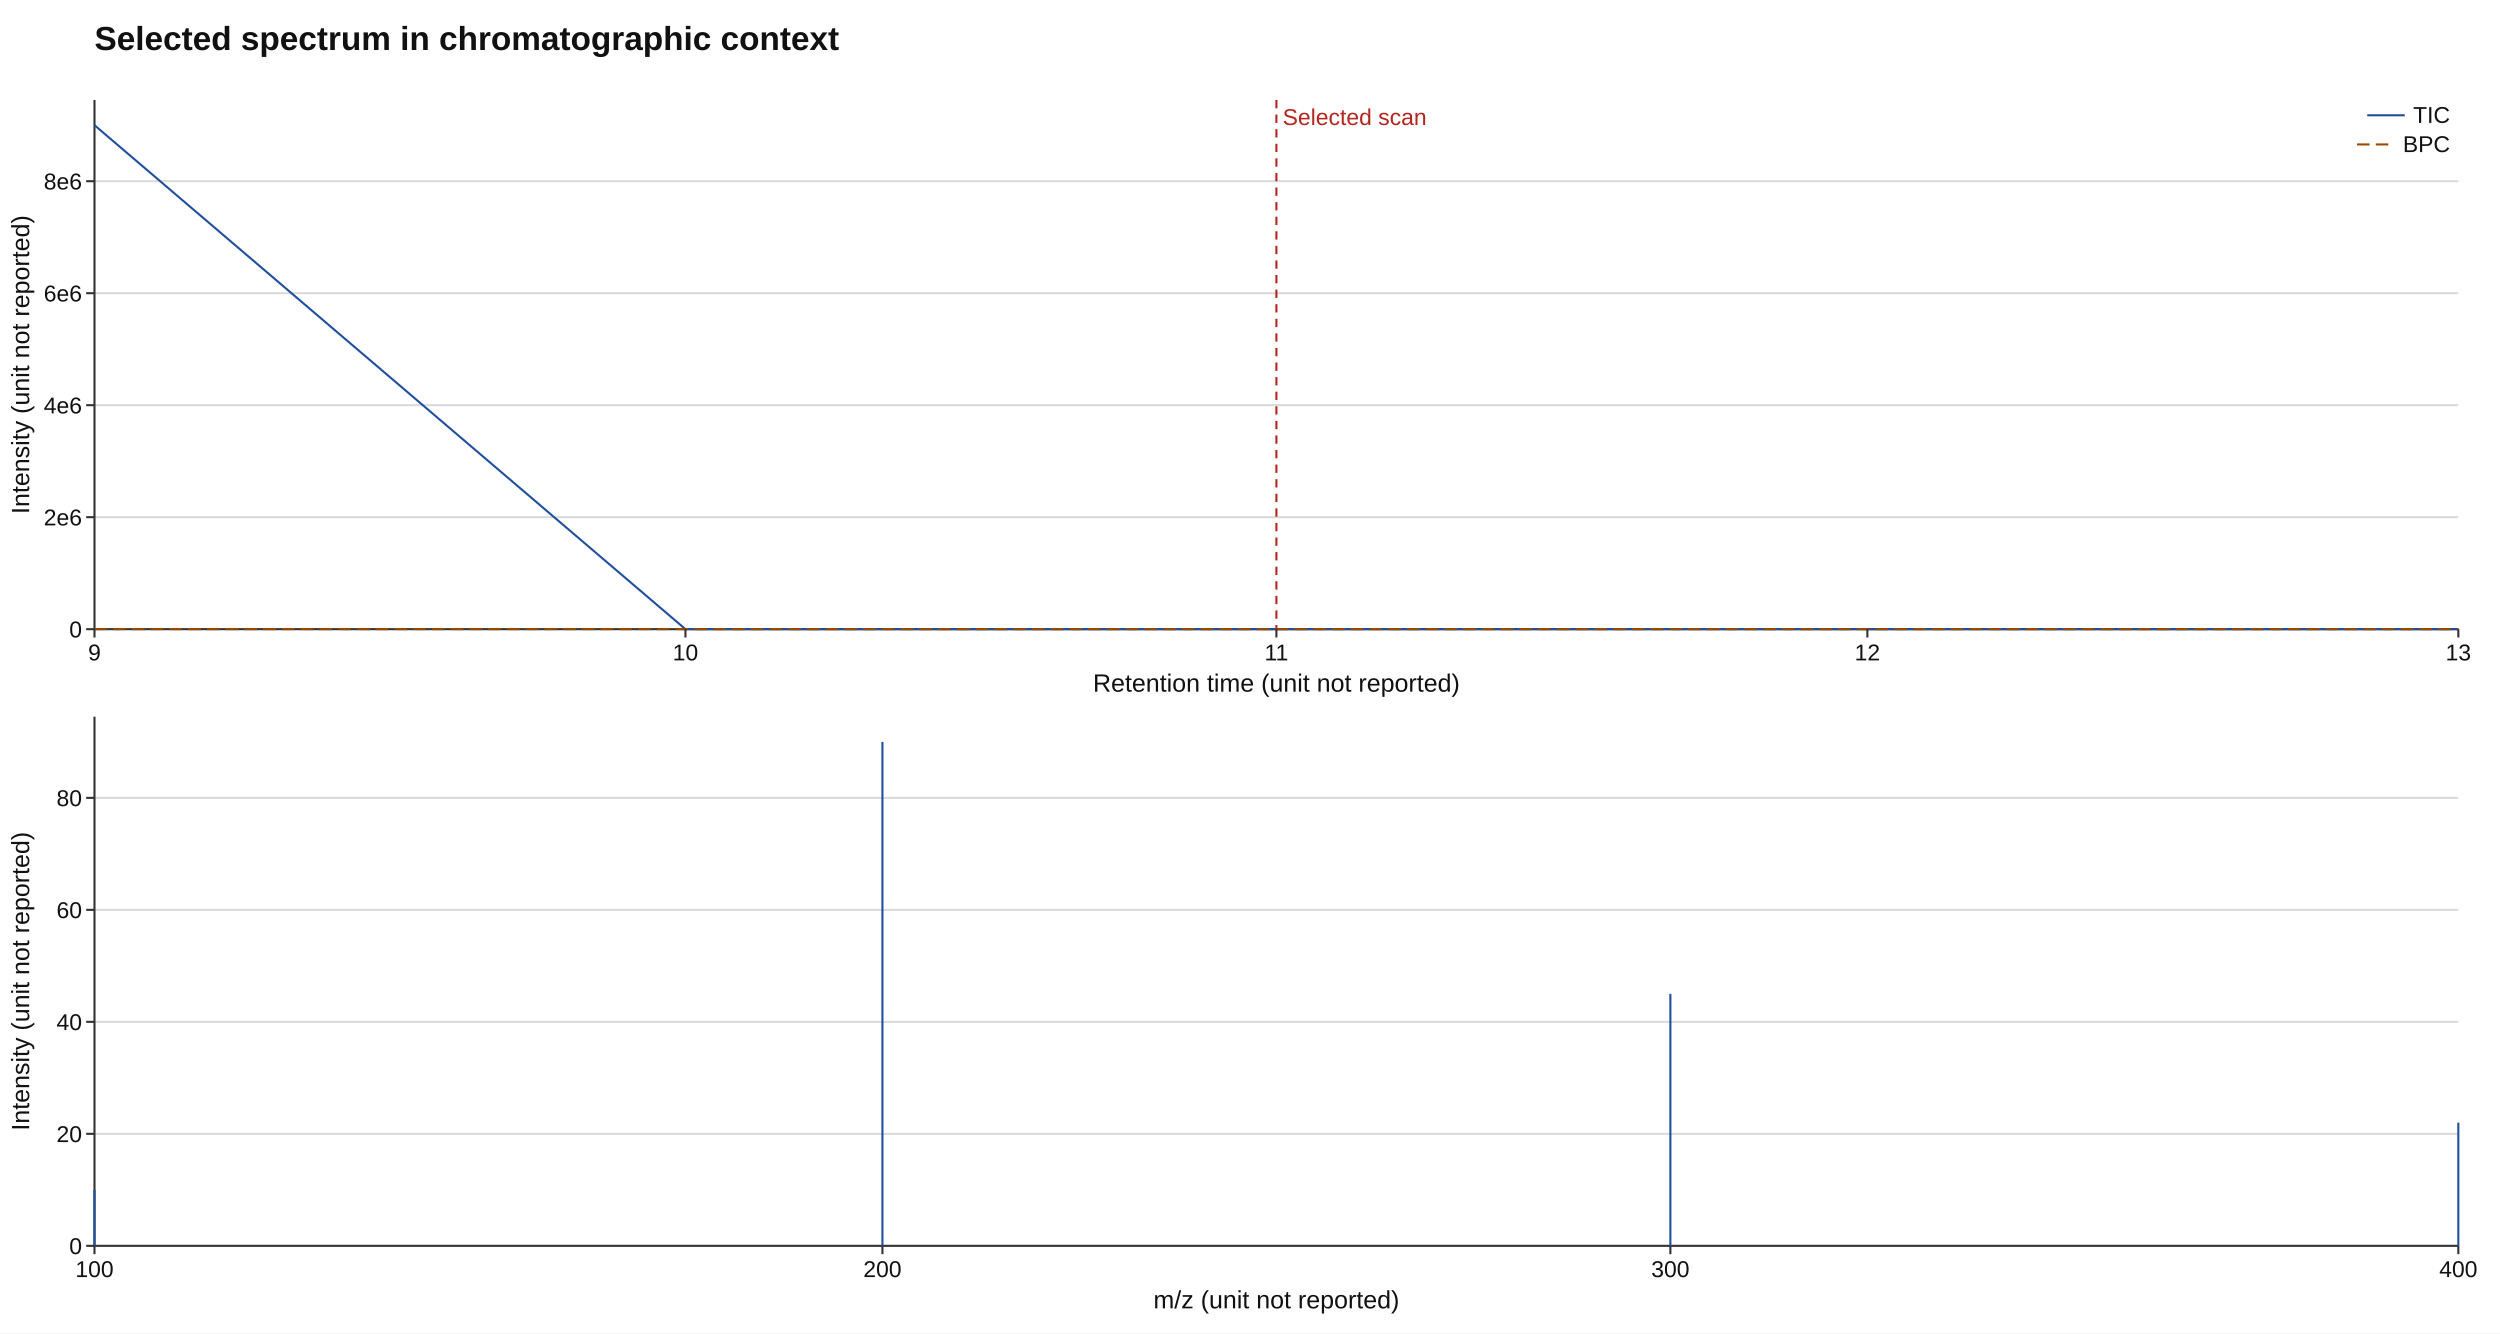
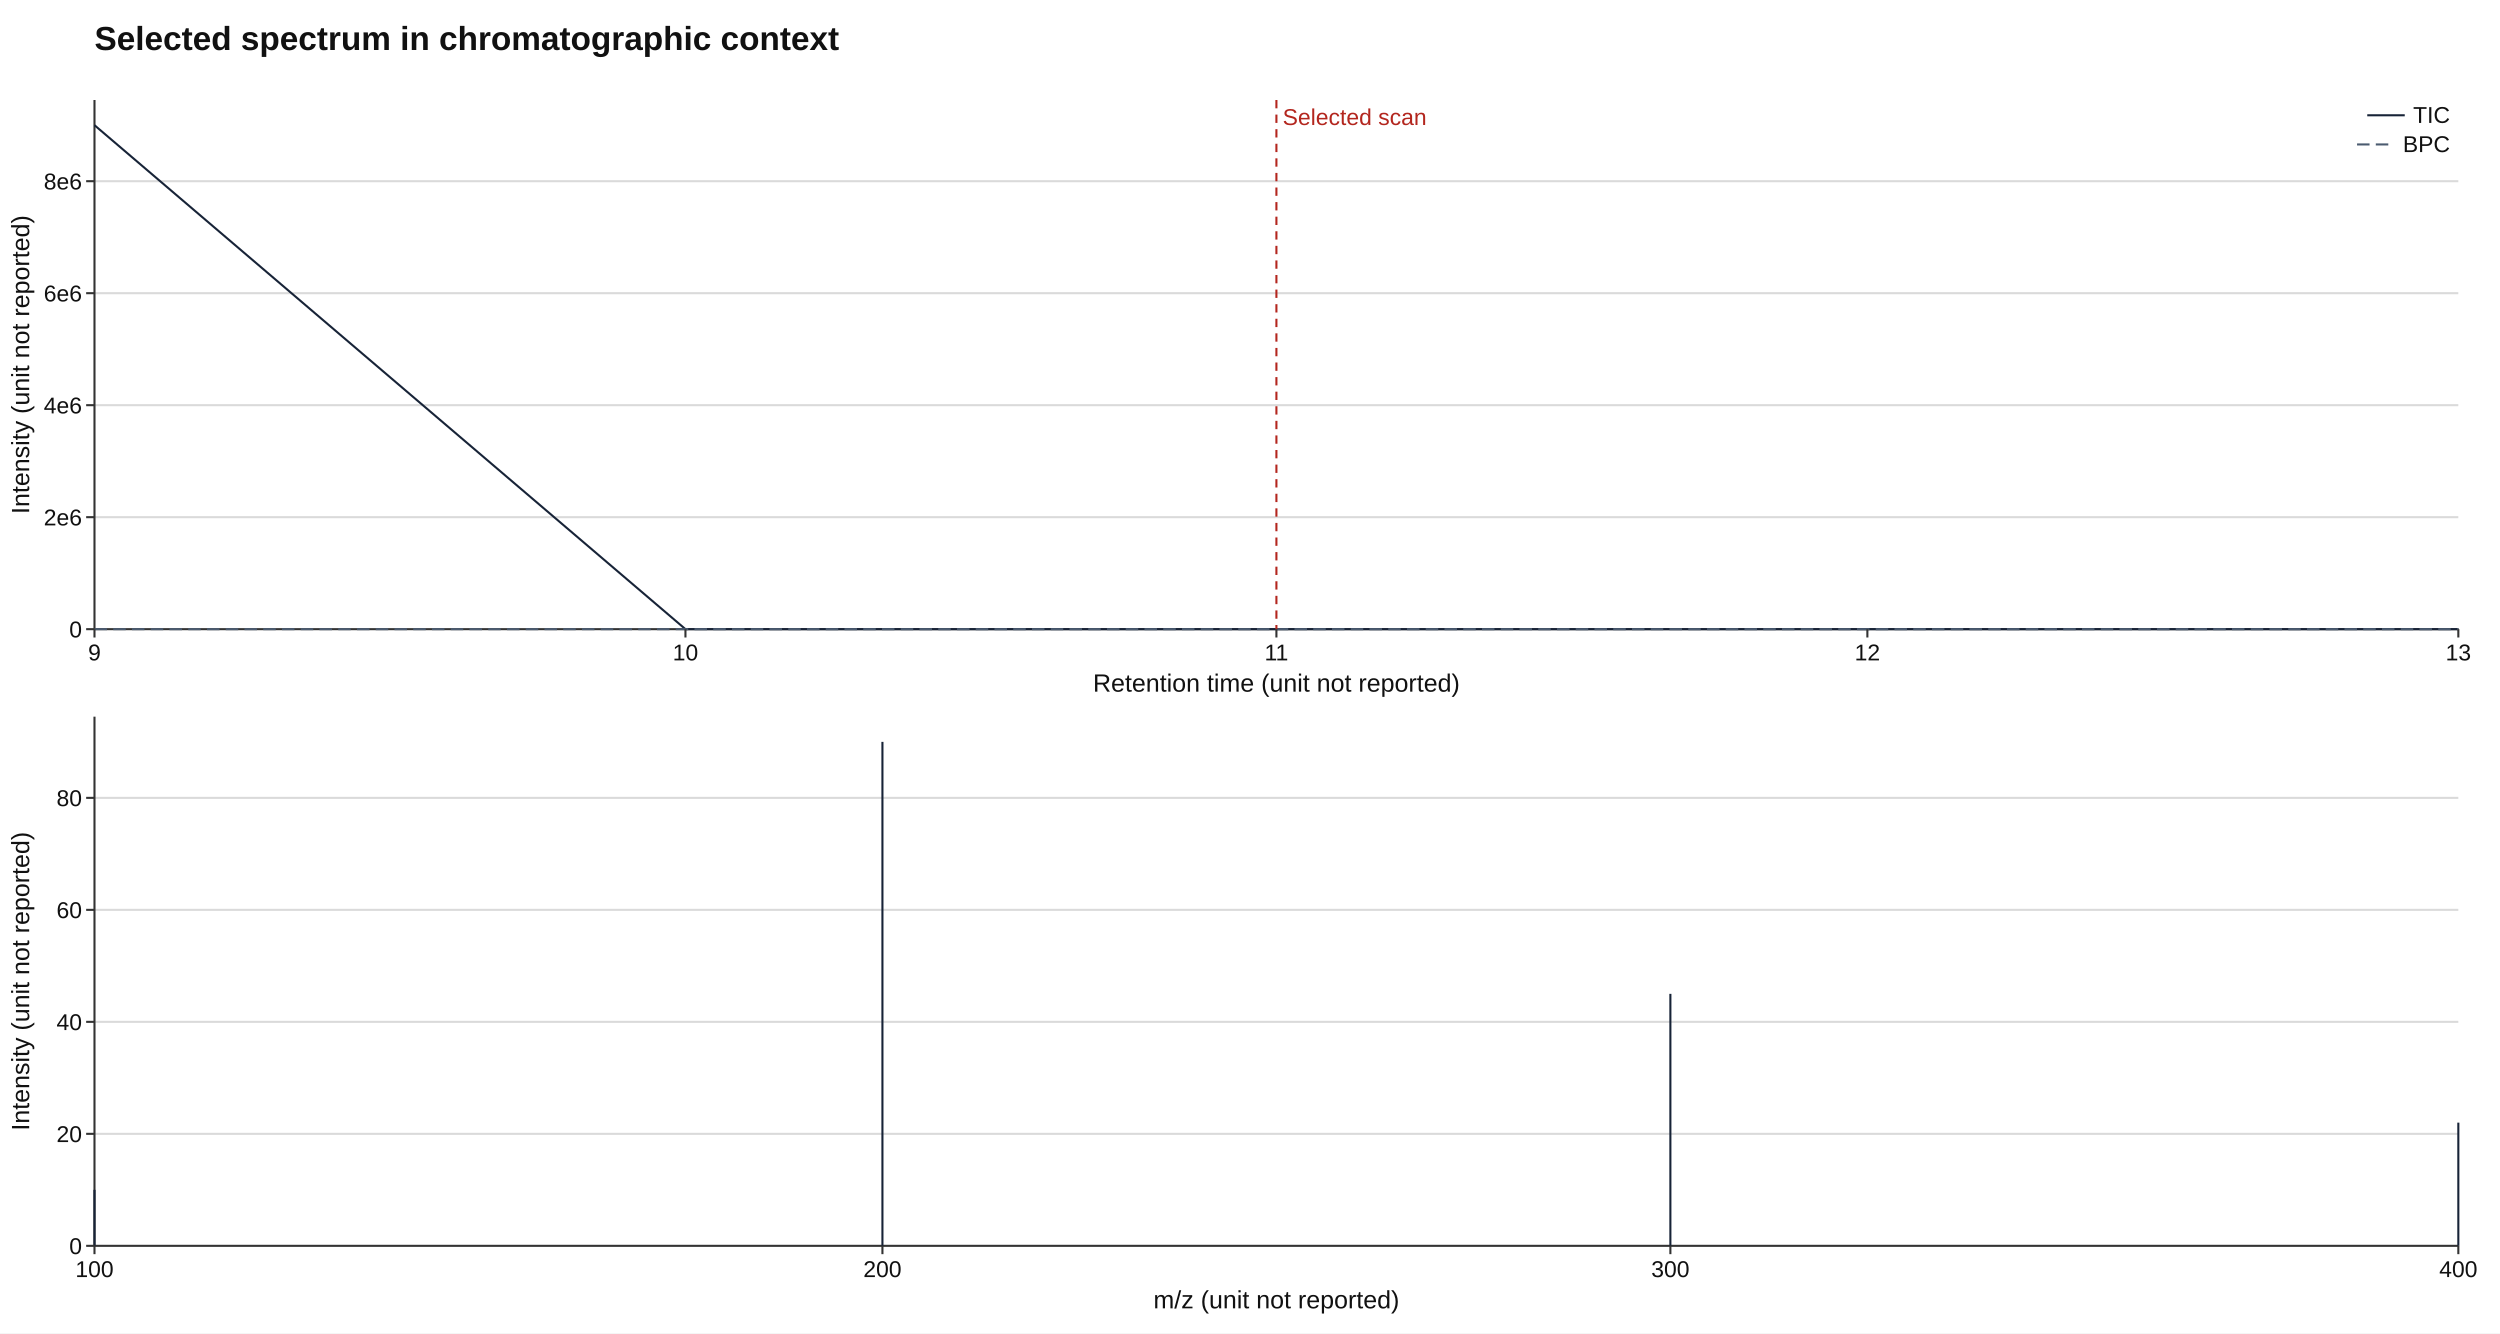
<svg xmlns="http://www.w3.org/2000/svg" width="1200" height="640" viewBox="0 0 1200 640" role="img">
  <rect x="0" y="0" width="1200" height="640" fill="#ffffff" />
  <text x="45.353" y="24" fill="#111111" font-family="Arial, 'Liberation Sans', Helvetica, sans-serif" font-size="16" font-weight="700" xml:space="preserve">Selected spectrum in chromatographic context</text>
  <line x1="45.353" y1="248.243" x2="1180" y2="248.243" stroke="#333333" stroke-width="1" stroke-opacity="0.18" />
  <line x1="45.353" y1="194.487" x2="1180" y2="194.487" stroke="#333333" stroke-width="1" stroke-opacity="0.18" />
  <line x1="45.353" y1="140.73" x2="1180" y2="140.73" stroke="#333333" stroke-width="1" stroke-opacity="0.18" />
  <line x1="45.353" y1="86.974" x2="1180" y2="86.974" stroke="#333333" stroke-width="1" stroke-opacity="0.18" />
  <line x1="45.353" y1="302" x2="1180" y2="302" stroke="#333333" stroke-width="1" />
  <line x1="45.353" y1="48" x2="45.353" y2="302" stroke="#333333" stroke-width="1" />
-   <path d="M45.353 60.095L329.015 301.998L612.677 301.997L896.338 301.997L1180 301.997" fill="none" stroke="#1f4e9c" stroke-width="1" />
-   <path d="M45.353 302L329.015 302L612.677 301.999L896.338 301.999L1180 301.999" fill="none" stroke="#9a4a00" stroke-width="1" stroke-dasharray="6 3" />
-   <line x1="1136.281" y1="55.333" x2="1154.281" y2="55.333" stroke="#1f4e9c" stroke-width="1" />
+   <path d="M45.353 60.095L329.015 301.998L612.677 301.997L896.338 301.997L1180 301.997" fill="none" stroke="#172337" stroke-width="1" />
+   <path d="M45.353 302L329.015 302L612.677 301.999L896.338 301.999L1180 301.999" fill="none" stroke="#4b5b70" stroke-width="1" stroke-dasharray="6 3" />
+   <line x1="1136.281" y1="55.333" x2="1154.281" y2="55.333" stroke="#172337" stroke-width="1" />
  <text x="1176" y="59" fill="#111111" font-family="Arial, 'Liberation Sans', Helvetica, sans-serif" font-size="11" text-anchor="end" xml:space="preserve">TIC</text>
-   <line x1="1131.382" y1="69.333" x2="1149.382" y2="69.333" stroke="#9a4a00" stroke-width="1" stroke-dasharray="6 3" />
+   <line x1="1131.382" y1="69.333" x2="1149.382" y2="69.333" stroke="#4b5b70" stroke-width="1" stroke-dasharray="6 3" />
  <text x="1176" y="73" fill="#111111" font-family="Arial, 'Liberation Sans', Helvetica, sans-serif" font-size="11" text-anchor="end" xml:space="preserve">BPC</text>
  <line x1="612.677" y1="48" x2="612.677" y2="302" stroke="#b3261e" stroke-width="1" stroke-dasharray="4 3" />
  <text x="615.677" y="60" fill="#b3261e" font-family="Arial, 'Liberation Sans', Helvetica, sans-serif" font-size="11">
    <tspan x="615.677" y="60" xml:space="preserve">Selected scan</tspan>
  </text>
  <line x1="41.353" y1="302" x2="45.353" y2="302" stroke="#333333" stroke-width="1" />
  <text x="39.353" y="305.96" fill="#111111" font-family="Arial, 'Liberation Sans', Helvetica, sans-serif" font-size="11" text-anchor="end" xml:space="preserve">0</text>
  <line x1="41.353" y1="248.243" x2="45.353" y2="248.243" stroke="#333333" stroke-width="1" />
  <text x="39.353" y="252.203" fill="#111111" font-family="Arial, 'Liberation Sans', Helvetica, sans-serif" font-size="11" text-anchor="end" xml:space="preserve">2e6</text>
  <line x1="41.353" y1="194.487" x2="45.353" y2="194.487" stroke="#333333" stroke-width="1" />
  <text x="39.353" y="198.447" fill="#111111" font-family="Arial, 'Liberation Sans', Helvetica, sans-serif" font-size="11" text-anchor="end" xml:space="preserve">4e6</text>
  <line x1="41.353" y1="140.73" x2="45.353" y2="140.73" stroke="#333333" stroke-width="1" />
  <text x="39.353" y="144.69" fill="#111111" font-family="Arial, 'Liberation Sans', Helvetica, sans-serif" font-size="11" text-anchor="end" xml:space="preserve">6e6</text>
  <line x1="41.353" y1="86.974" x2="45.353" y2="86.974" stroke="#333333" stroke-width="1" />
  <text x="39.353" y="90.933" fill="#111111" font-family="Arial, 'Liberation Sans', Helvetica, sans-serif" font-size="11" text-anchor="end" xml:space="preserve">8e6</text>
  <line x1="45.353" y1="302" x2="45.353" y2="306" stroke="#333333" stroke-width="1" />
  <text x="45.353" y="317" fill="#111111" font-family="Arial, 'Liberation Sans', Helvetica, sans-serif" font-size="11" text-anchor="middle" xml:space="preserve">9</text>
  <line x1="329.015" y1="302" x2="329.015" y2="306" stroke="#333333" stroke-width="1" />
  <text x="329.015" y="317" fill="#111111" font-family="Arial, 'Liberation Sans', Helvetica, sans-serif" font-size="11" text-anchor="middle" xml:space="preserve">10</text>
  <line x1="612.677" y1="302" x2="612.677" y2="306" stroke="#333333" stroke-width="1" />
  <text x="612.677" y="317" fill="#111111" font-family="Arial, 'Liberation Sans', Helvetica, sans-serif" font-size="11" text-anchor="middle" xml:space="preserve">11</text>
  <line x1="896.338" y1="302" x2="896.338" y2="306" stroke="#333333" stroke-width="1" />
  <text x="896.338" y="317" fill="#111111" font-family="Arial, 'Liberation Sans', Helvetica, sans-serif" font-size="11" text-anchor="middle" xml:space="preserve">12</text>
  <line x1="1180" y1="302" x2="1180" y2="306" stroke="#333333" stroke-width="1" />
  <text x="1180" y="317" fill="#111111" font-family="Arial, 'Liberation Sans', Helvetica, sans-serif" font-size="11" text-anchor="middle" xml:space="preserve">13</text>
  <text x="612.677" y="332" fill="#111111" font-family="Arial, 'Liberation Sans', Helvetica, sans-serif" font-size="12" text-anchor="middle" xml:space="preserve">Retention time (unit not reported)</text>
  <text x="14" y="175" fill="#111111" font-family="Arial, 'Liberation Sans', Helvetica, sans-serif" font-size="12" text-anchor="middle" transform="rotate(-90 14 175)" xml:space="preserve">Intensity (unit not reported)</text>
  <line x1="45.353" y1="544.243" x2="1180" y2="544.243" stroke="#333333" stroke-width="1" stroke-opacity="0.18" />
  <line x1="45.353" y1="490.487" x2="1180" y2="490.487" stroke="#333333" stroke-width="1" stroke-opacity="0.18" />
  <line x1="45.353" y1="436.73" x2="1180" y2="436.73" stroke="#333333" stroke-width="1" stroke-opacity="0.18" />
  <line x1="45.353" y1="382.974" x2="1180" y2="382.974" stroke="#333333" stroke-width="1" stroke-opacity="0.18" />
  <line x1="45.353" y1="598" x2="1180" y2="598" stroke="#333333" stroke-width="1" />
  <line x1="45.353" y1="344" x2="45.353" y2="598" stroke="#333333" stroke-width="1" />
-   <path d="M45.353 598V571.122M423.569 598V356.095M801.784 598V477.048M1180 598V538.868" fill="none" stroke="#1f4e9c" stroke-width="1" />
+   <path d="M45.353 598V571.122M423.569 598V356.095M801.784 598V477.048M1180 598V538.868" fill="none" stroke="#172337" stroke-width="1" />
  <line x1="41.353" y1="598" x2="45.353" y2="598" stroke="#333333" stroke-width="1" />
  <text x="39.353" y="601.96" fill="#111111" font-family="Arial, 'Liberation Sans', Helvetica, sans-serif" font-size="11" text-anchor="end" xml:space="preserve">0</text>
  <line x1="41.353" y1="544.243" x2="45.353" y2="544.243" stroke="#333333" stroke-width="1" />
  <text x="39.353" y="548.203" fill="#111111" font-family="Arial, 'Liberation Sans', Helvetica, sans-serif" font-size="11" text-anchor="end" xml:space="preserve">20</text>
  <line x1="41.353" y1="490.487" x2="45.353" y2="490.487" stroke="#333333" stroke-width="1" />
  <text x="39.353" y="494.447" fill="#111111" font-family="Arial, 'Liberation Sans', Helvetica, sans-serif" font-size="11" text-anchor="end" xml:space="preserve">40</text>
  <line x1="41.353" y1="436.73" x2="45.353" y2="436.73" stroke="#333333" stroke-width="1" />
  <text x="39.353" y="440.69" fill="#111111" font-family="Arial, 'Liberation Sans', Helvetica, sans-serif" font-size="11" text-anchor="end" xml:space="preserve">60</text>
  <line x1="41.353" y1="382.974" x2="45.353" y2="382.974" stroke="#333333" stroke-width="1" />
  <text x="39.353" y="386.933" fill="#111111" font-family="Arial, 'Liberation Sans', Helvetica, sans-serif" font-size="11" text-anchor="end" xml:space="preserve">80</text>
  <line x1="45.353" y1="598" x2="45.353" y2="602" stroke="#333333" stroke-width="1" />
  <text x="45.353" y="613" fill="#111111" font-family="Arial, 'Liberation Sans', Helvetica, sans-serif" font-size="11" text-anchor="middle" xml:space="preserve">100</text>
  <line x1="423.569" y1="598" x2="423.569" y2="602" stroke="#333333" stroke-width="1" />
  <text x="423.569" y="613" fill="#111111" font-family="Arial, 'Liberation Sans', Helvetica, sans-serif" font-size="11" text-anchor="middle" xml:space="preserve">200</text>
  <line x1="801.784" y1="598" x2="801.784" y2="602" stroke="#333333" stroke-width="1" />
  <text x="801.784" y="613" fill="#111111" font-family="Arial, 'Liberation Sans', Helvetica, sans-serif" font-size="11" text-anchor="middle" xml:space="preserve">300</text>
  <line x1="1180" y1="598" x2="1180" y2="602" stroke="#333333" stroke-width="1" />
  <text x="1180" y="613" fill="#111111" font-family="Arial, 'Liberation Sans', Helvetica, sans-serif" font-size="11" text-anchor="middle" xml:space="preserve">400</text>
  <text x="612.677" y="628" fill="#111111" font-family="Arial, 'Liberation Sans', Helvetica, sans-serif" font-size="12" text-anchor="middle" xml:space="preserve">m/z (unit not reported)</text>
  <text x="14" y="471" fill="#111111" font-family="Arial, 'Liberation Sans', Helvetica, sans-serif" font-size="12" text-anchor="middle" transform="rotate(-90 14 471)" xml:space="preserve">Intensity (unit not reported)</text>
</svg>
